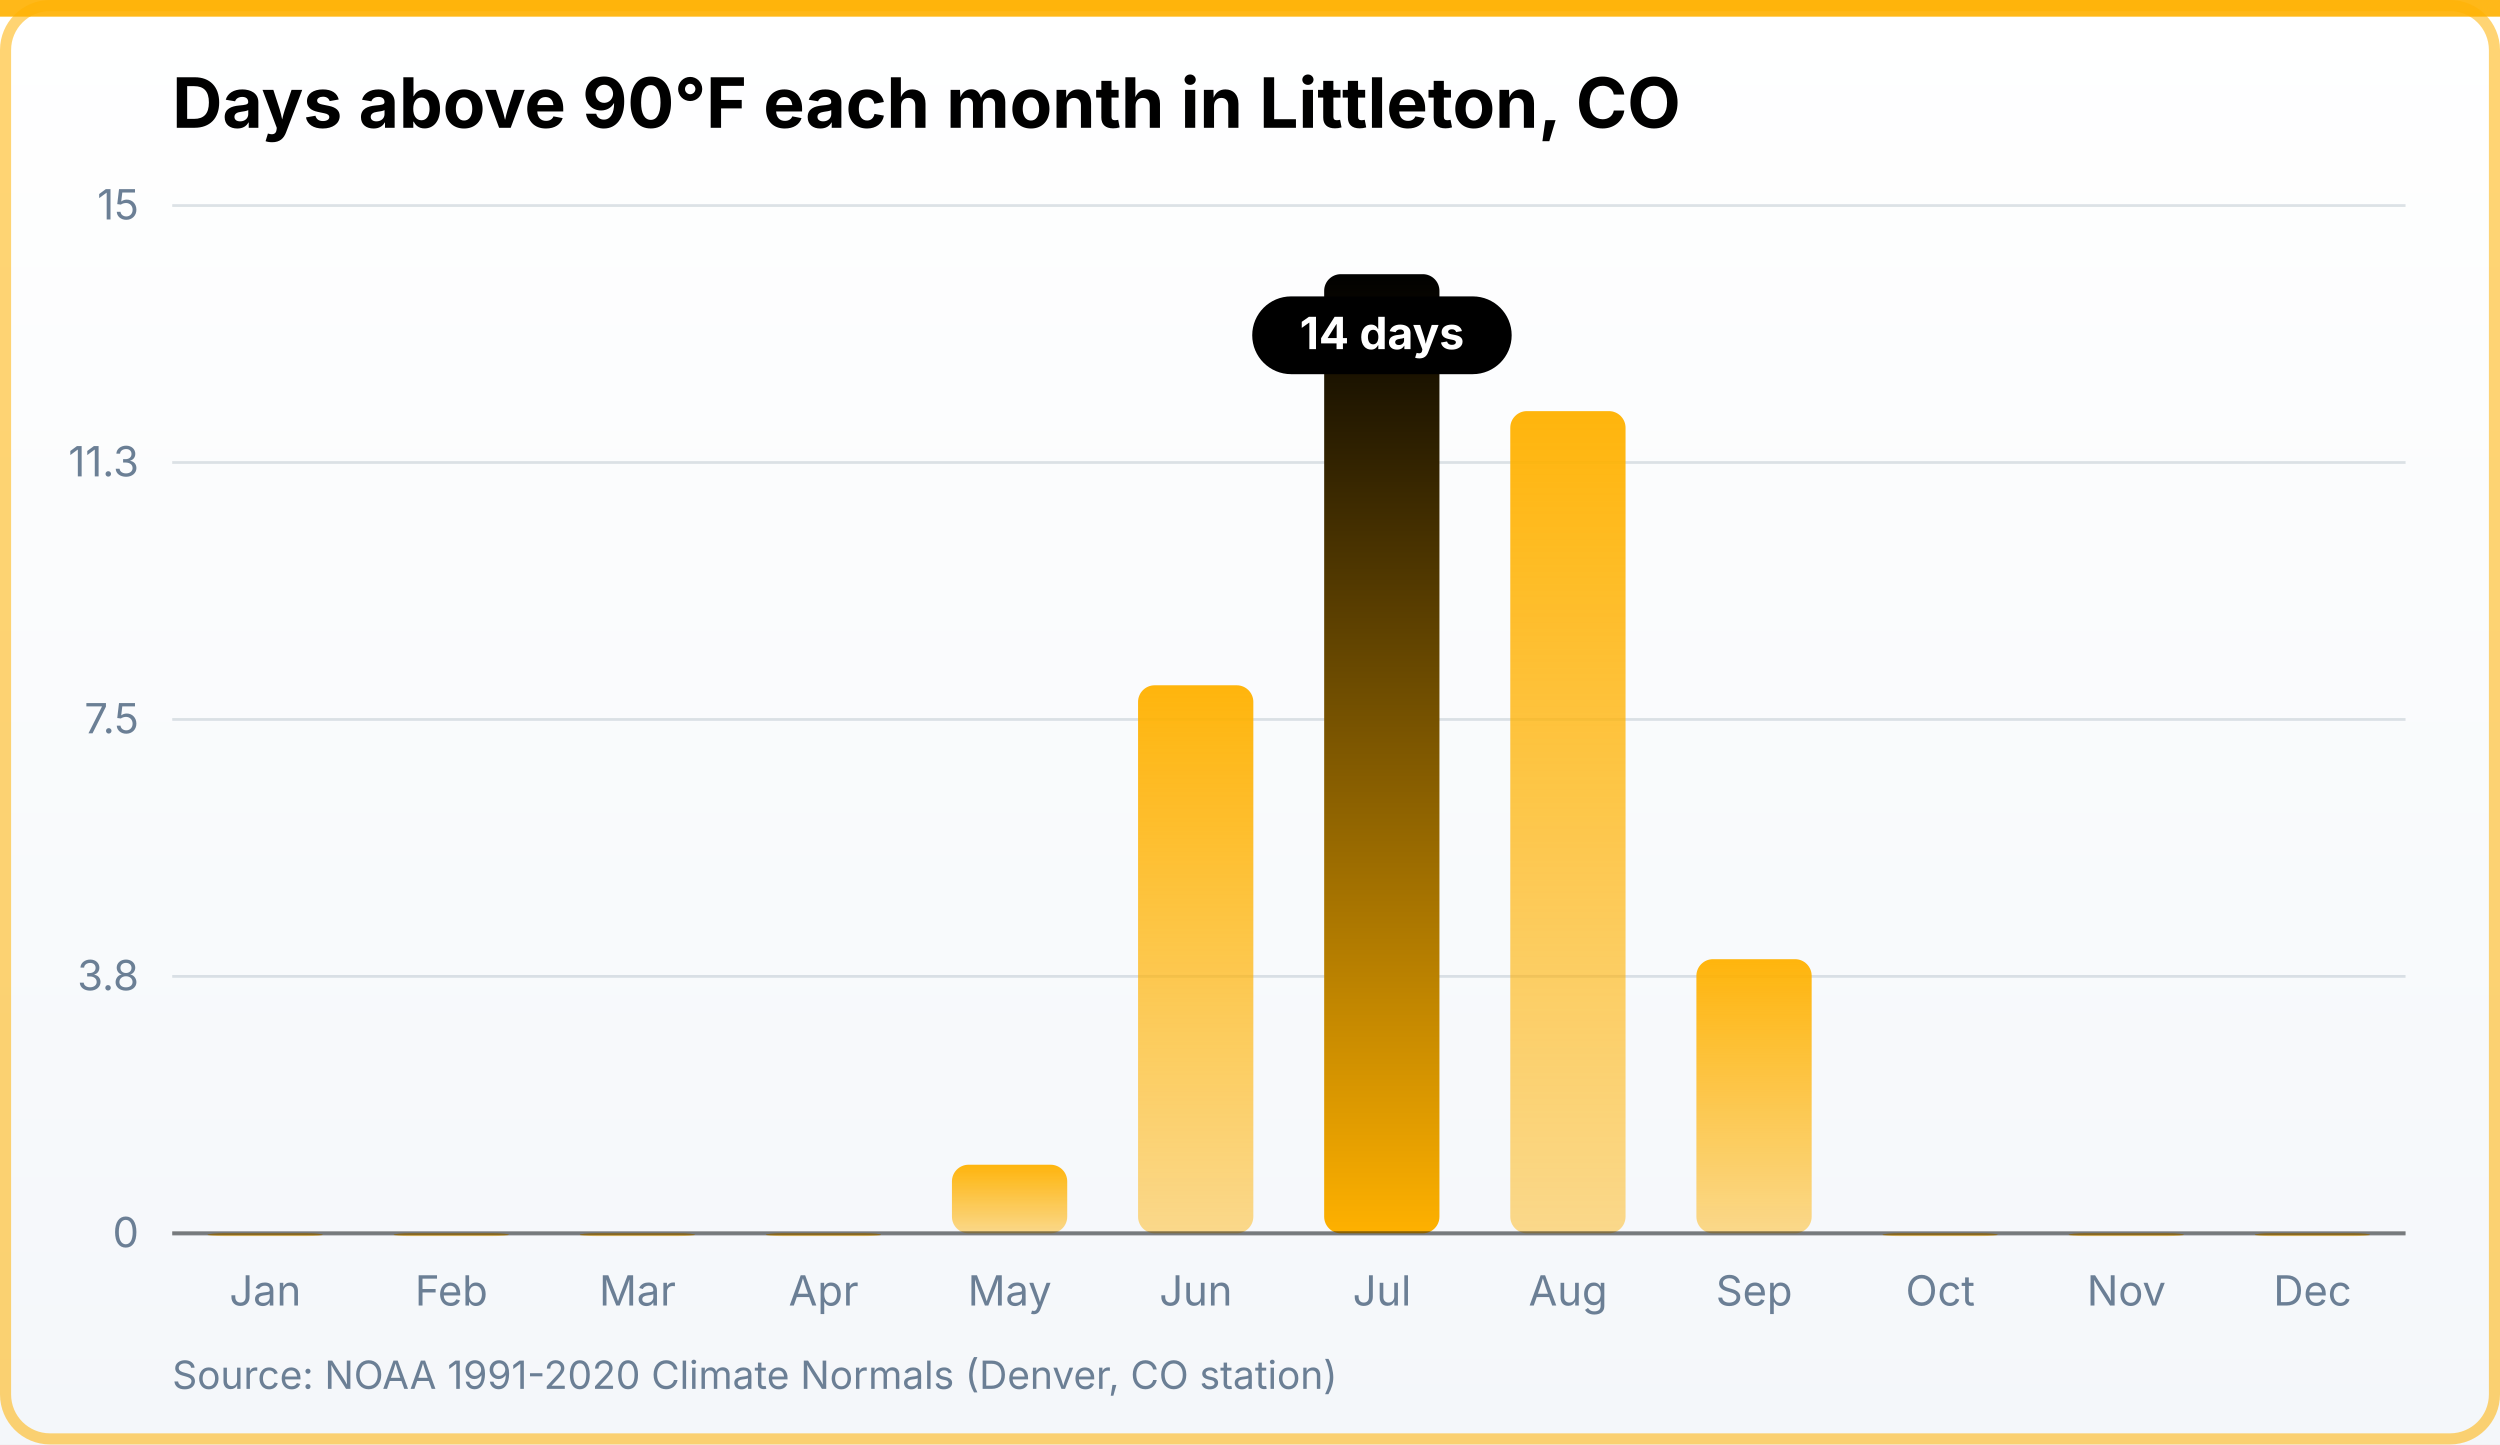
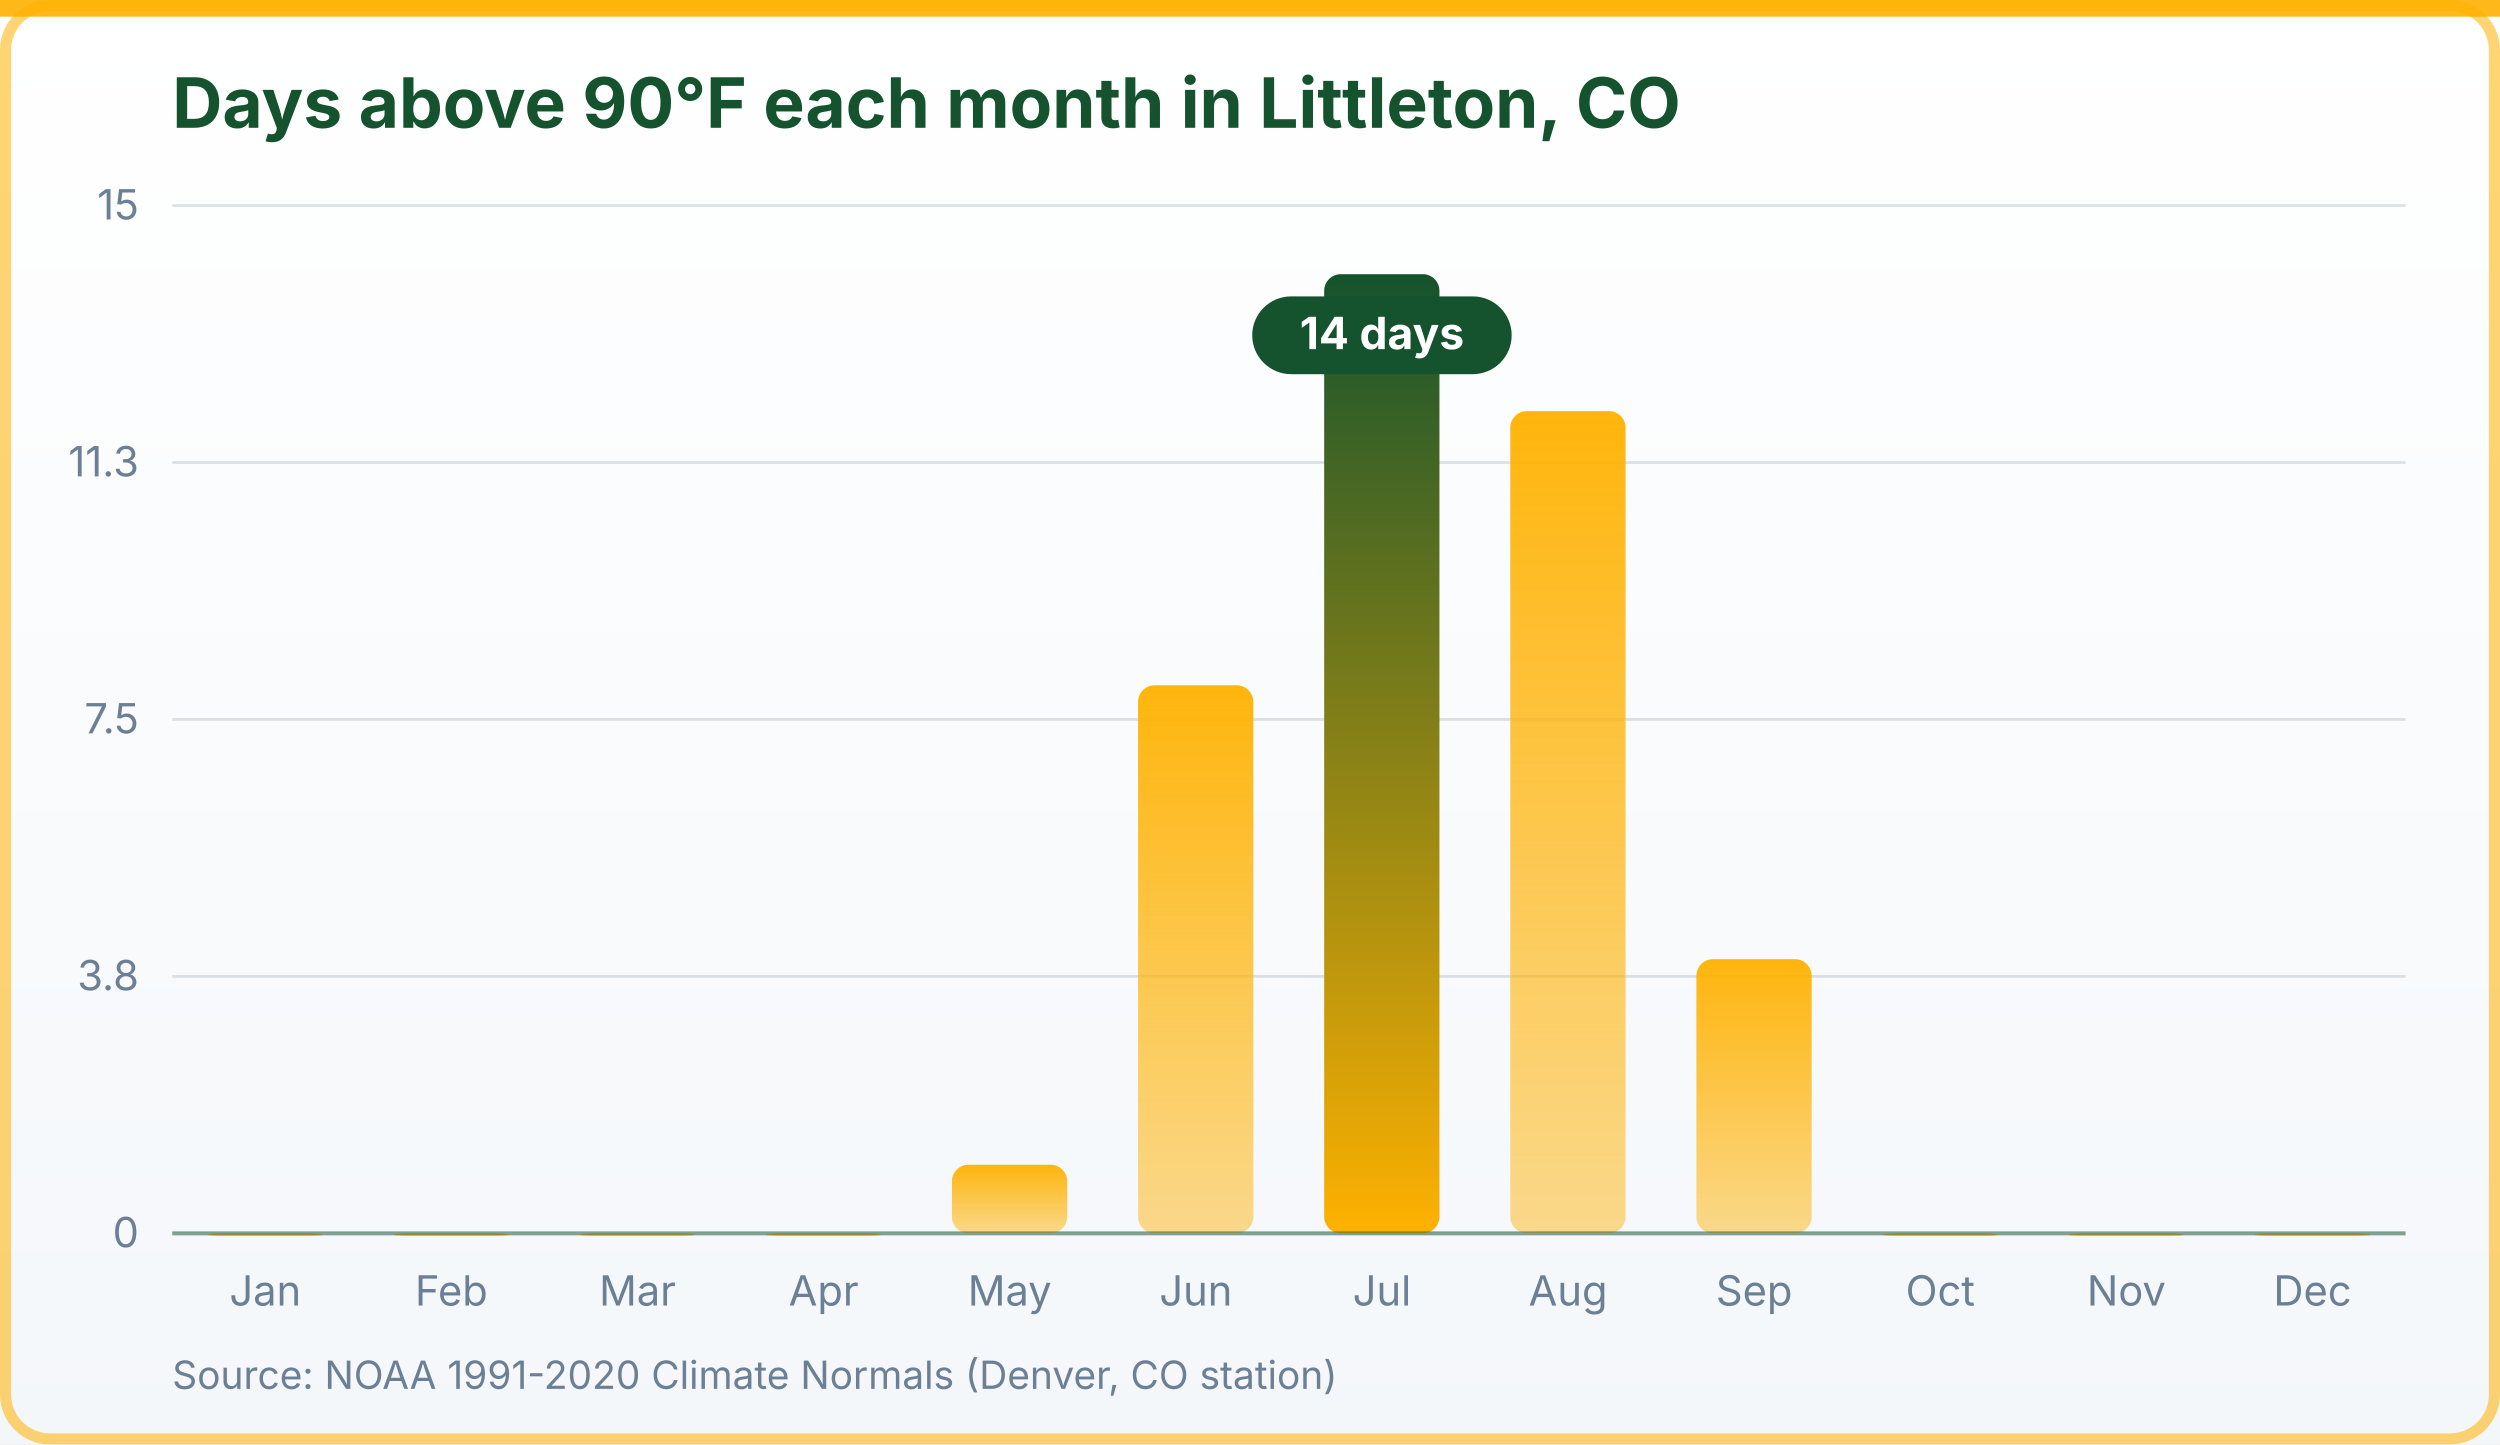
<svg xmlns="http://www.w3.org/2000/svg" viewBox="0 0 900 520" width="900" height="520" role="img">
  <defs>
    <linearGradient id="cbg" x1="0" y1="0" x2="0" y2="1">
      <stop offset="0" stop-color="#ffffff" />
      <stop offset="1" stop-color="#f4f7fa" />
    </linearGradient>
    <linearGradient id="barg" x1="0" y1="0" x2="0" y2="1">
      <stop offset="0" stop-color="#FFB100" stop-opacity=".95" />
      <stop offset="1" stop-color="#FFB100" stop-opacity=".45" />
    </linearGradient>
    <linearGradient id="barp" x1="0" y1="0" x2="0" y2="1">
-       <stop offset="0" stop-color="#000000" />
+       <stop offset="0" stop-color="#14532D" />
      <stop offset="1" stop-color="#FFB100" />
    </linearGradient>
  </defs>
  <rect width="900" height="520" fill="url(#cbg)" />
  <rect x="0" y="0" width="900" height="6" fill="#FFB100" fill-opacity=".9" />
-   <text x="62" y="46" font-family="system-ui,-apple-system,Segoe UI,sans-serif" font-size="25" font-weight="700" fill="#000000">Days above 90°F each month in Littleton, CO</text>
+   <text x="62" y="46" font-family="system-ui,-apple-system,Segoe UI,sans-serif" font-size="25" font-weight="700" fill="#14532D">Days above 90°F each month in Littleton, CO</text>
  <line x1="62" y1="444" x2="866" y2="444" stroke="#6b7f95" stroke-opacity=".22" stroke-width="1" />
  <text x="50" y="449" text-anchor="end" font-family="system-ui,-apple-system,Segoe UI,sans-serif" font-size="15" fill="#6b7f95">0</text>
  <line x1="62" y1="351.5" x2="866" y2="351.5" stroke="#6b7f95" stroke-opacity=".22" stroke-width="1" />
  <text x="50" y="356.5" text-anchor="end" font-family="system-ui,-apple-system,Segoe UI,sans-serif" font-size="15" fill="#6b7f95">3.8</text>
  <line x1="62" y1="259" x2="866" y2="259" stroke="#6b7f95" stroke-opacity=".22" stroke-width="1" />
  <text x="50" y="264" text-anchor="end" font-family="system-ui,-apple-system,Segoe UI,sans-serif" font-size="15" fill="#6b7f95">7.5</text>
  <line x1="62" y1="166.5" x2="866" y2="166.5" stroke="#6b7f95" stroke-opacity=".22" stroke-width="1" />
  <text x="50" y="171.5" text-anchor="end" font-family="system-ui,-apple-system,Segoe UI,sans-serif" font-size="15" fill="#6b7f95">11.3</text>
  <line x1="62" y1="74" x2="866" y2="74" stroke="#6b7f95" stroke-opacity=".22" stroke-width="1" />
  <text x="50" y="79" text-anchor="end" font-family="system-ui,-apple-system,Segoe UI,sans-serif" font-size="15" fill="#6b7f95">15</text>
  <rect x="74.7" y="444" width="41.5" height="1" rx="6" fill="url(#barg)" />
  <text x="95.5" y="470" text-anchor="middle" font-family="system-ui,-apple-system,Segoe UI,sans-serif" font-size="15" fill="#6b7f95">Jan</text>
  <rect x="141.7" y="444" width="41.5" height="1" rx="6" fill="url(#barg)" />
  <text x="162.5" y="470" text-anchor="middle" font-family="system-ui,-apple-system,Segoe UI,sans-serif" font-size="15" fill="#6b7f95">Feb</text>
  <rect x="208.7" y="444" width="41.5" height="1" rx="6" fill="url(#barg)" />
  <text x="229.5" y="470" text-anchor="middle" font-family="system-ui,-apple-system,Segoe UI,sans-serif" font-size="15" fill="#6b7f95">Mar</text>
  <rect x="275.7" y="444" width="41.5" height="1" rx="6" fill="url(#barg)" />
  <text x="296.5" y="470" text-anchor="middle" font-family="system-ui,-apple-system,Segoe UI,sans-serif" font-size="15" fill="#6b7f95">Apr</text>
  <rect x="342.7" y="419.3" width="41.5" height="24.7" rx="6" fill="url(#barg)" />
  <text x="363.5" y="470" text-anchor="middle" font-family="system-ui,-apple-system,Segoe UI,sans-serif" font-size="15" fill="#6b7f95">May</text>
  <rect x="409.7" y="246.7" width="41.5" height="197.3" rx="6" fill="url(#barg)" />
  <text x="430.5" y="470" text-anchor="middle" font-family="system-ui,-apple-system,Segoe UI,sans-serif" font-size="15" fill="#6b7f95">Jun</text>
  <rect x="476.7" y="98.7" width="41.5" height="345.3" rx="6" fill="url(#barp)" />
  <text x="497.5" y="470" text-anchor="middle" font-family="system-ui,-apple-system,Segoe UI,sans-serif" font-size="15" fill="#6b7f95">Jul</text>
  <rect x="543.7" y="148" width="41.5" height="296" rx="6" fill="url(#barg)" />
  <text x="564.5" y="470" text-anchor="middle" font-family="system-ui,-apple-system,Segoe UI,sans-serif" font-size="15" fill="#6b7f95">Aug</text>
  <rect x="610.7" y="345.3" width="41.5" height="98.7" rx="6" fill="url(#barg)" />
  <text x="631.5" y="470" text-anchor="middle" font-family="system-ui,-apple-system,Segoe UI,sans-serif" font-size="15" fill="#6b7f95">Sep</text>
  <rect x="677.7" y="444" width="41.5" height="1" rx="6" fill="url(#barg)" />
  <text x="698.5" y="470" text-anchor="middle" font-family="system-ui,-apple-system,Segoe UI,sans-serif" font-size="15" fill="#6b7f95">Oct</text>
  <rect x="744.7" y="444" width="41.5" height="1" rx="6" fill="url(#barg)" />
  <text x="765.5" y="470" text-anchor="middle" font-family="system-ui,-apple-system,Segoe UI,sans-serif" font-size="15" fill="#6b7f95">Nov</text>
  <rect x="811.7" y="444" width="41.5" height="1" rx="6" fill="url(#barg)" />
  <text x="832.5" y="470" text-anchor="middle" font-family="system-ui,-apple-system,Segoe UI,sans-serif" font-size="15" fill="#6b7f95">Dec</text>
-   <rect x="450.8" y="106.7" width="93.4" height="28" rx="14" fill="#000000" />
+   <rect x="450.8" y="106.7" width="93.4" height="28" rx="14" fill="#14532D" />
  <text x="497.5" y="125.7" text-anchor="middle" font-family="system-ui,-apple-system,Segoe UI,sans-serif" font-size="16" font-weight="700" fill="#ffffff">14 days</text>
-   <line x1="62" y1="444" x2="866" y2="444" stroke="#000000" stroke-opacity=".45" stroke-width="1.5" />
+   <line x1="62" y1="444" x2="866" y2="444" stroke="#14532D" stroke-opacity=".45" stroke-width="1.5" />
  <text x="62" y="500" font-family="system-ui,-apple-system,Segoe UI,sans-serif" font-size="14" fill="#6b7f95">Source: NOAA 1991-2020 Climate Normals (Denver, CO station)</text>
  <rect x="2" y="2" width="896" height="516" rx="16" fill="none" stroke="#FFB100" stroke-opacity=".55" stroke-width="4" />
</svg>
